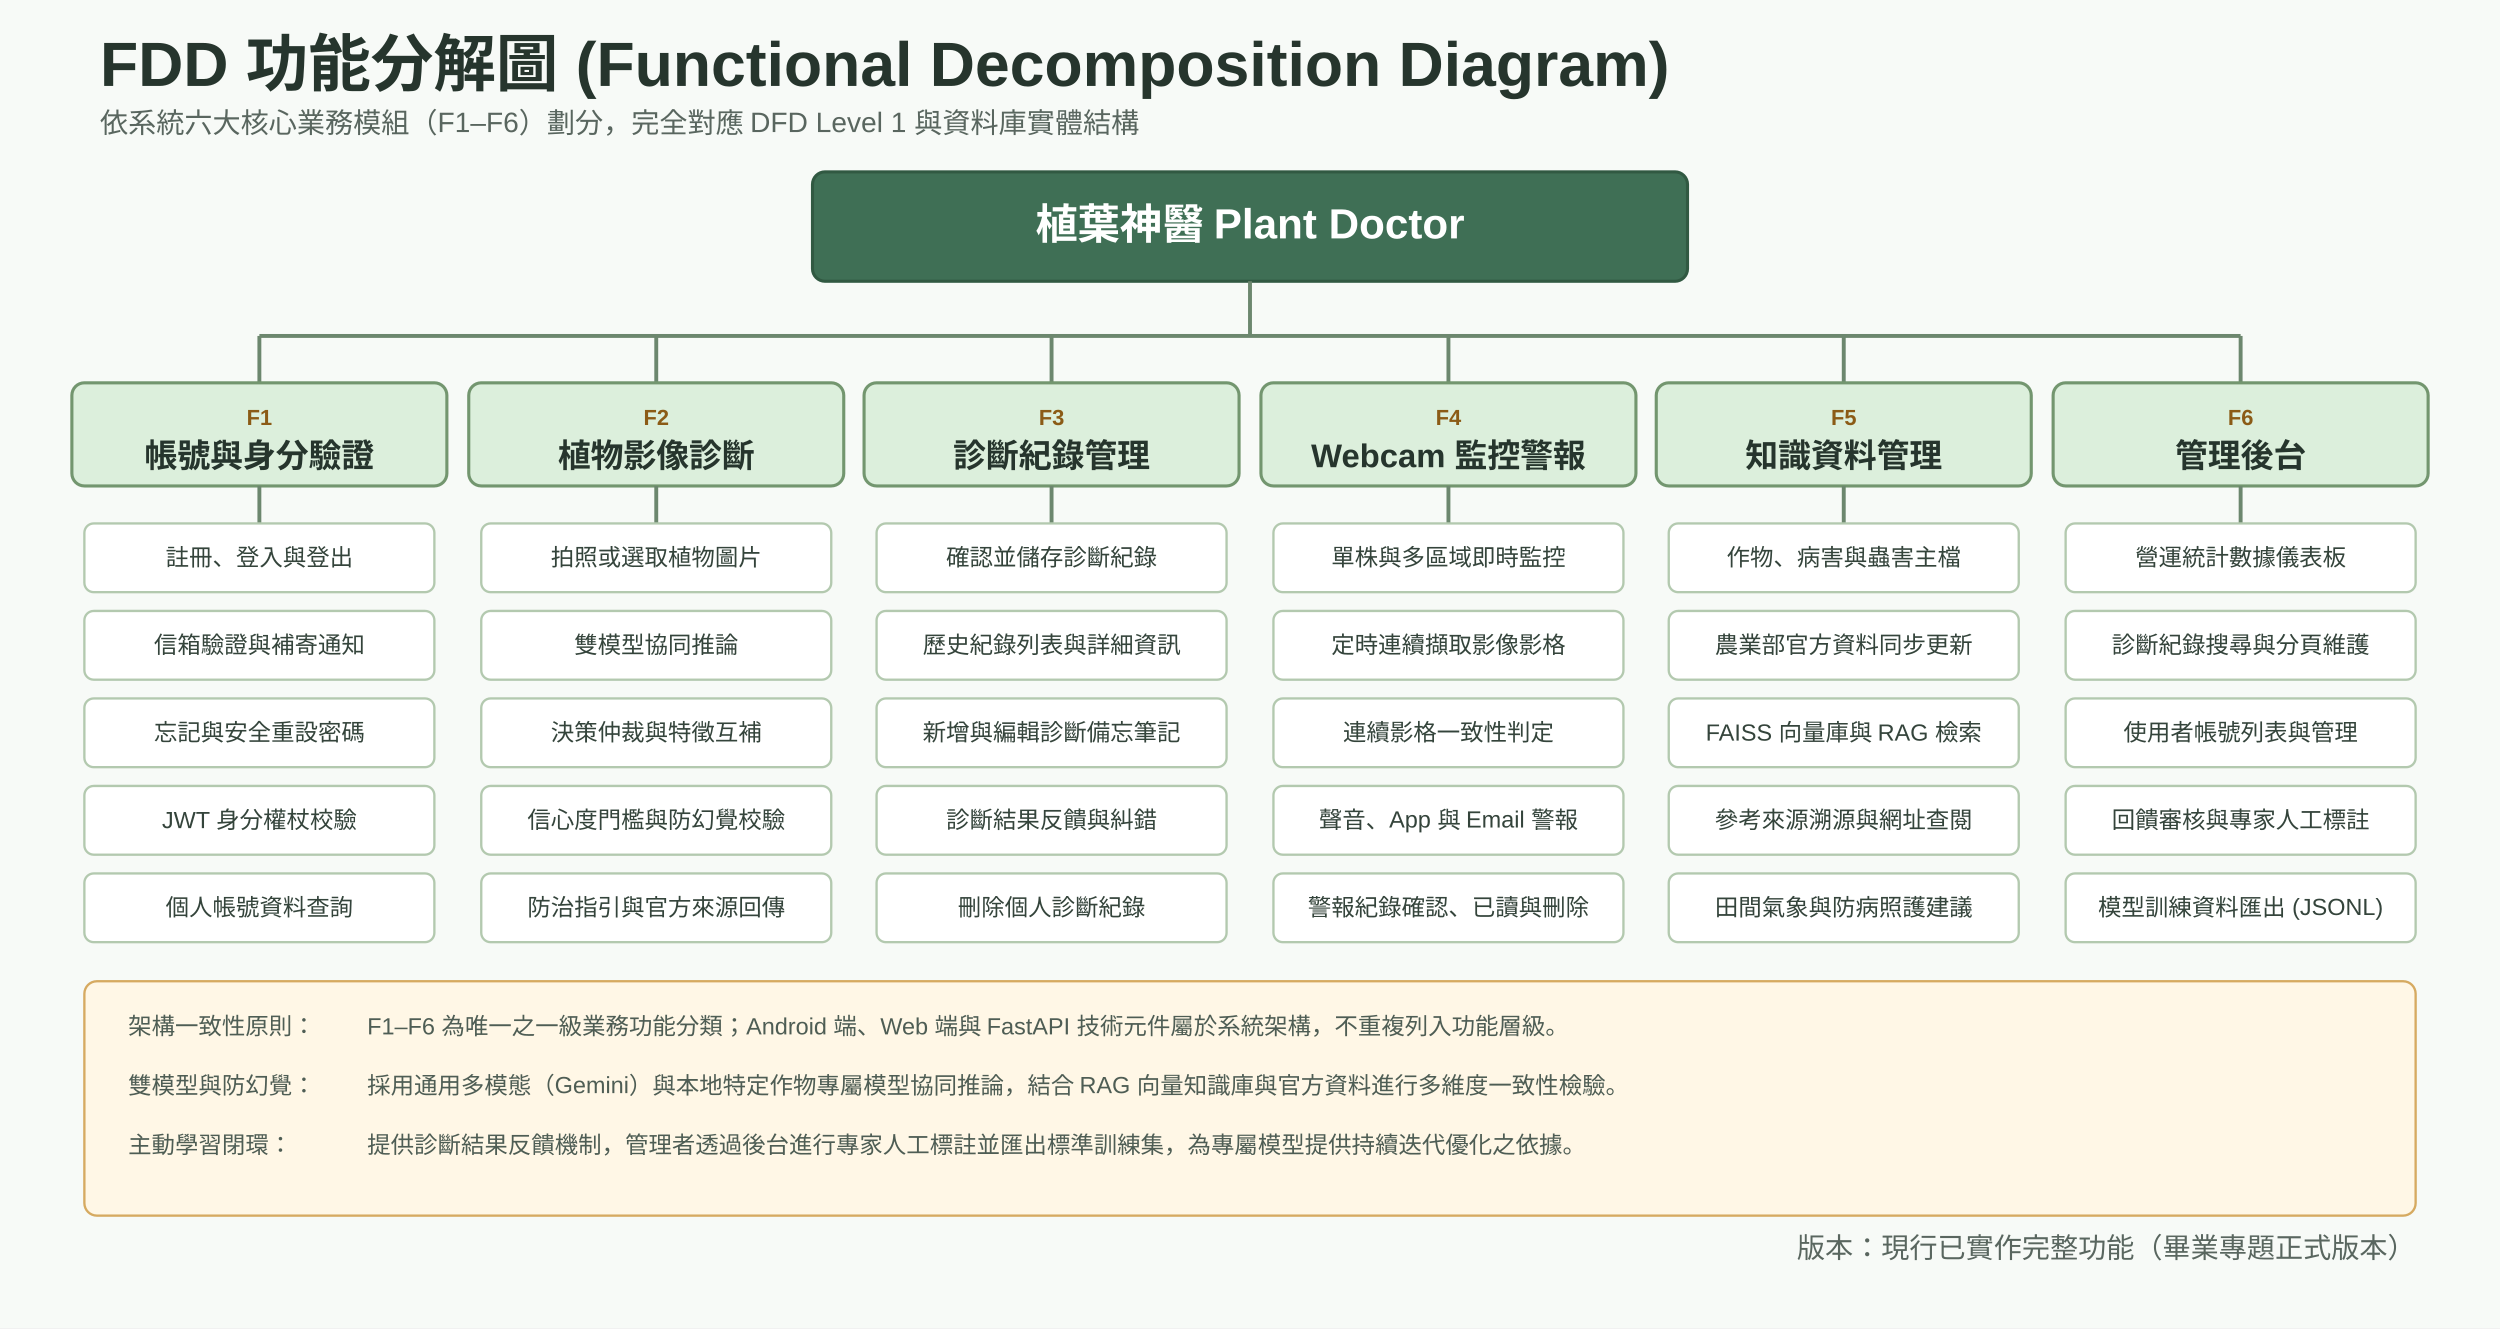
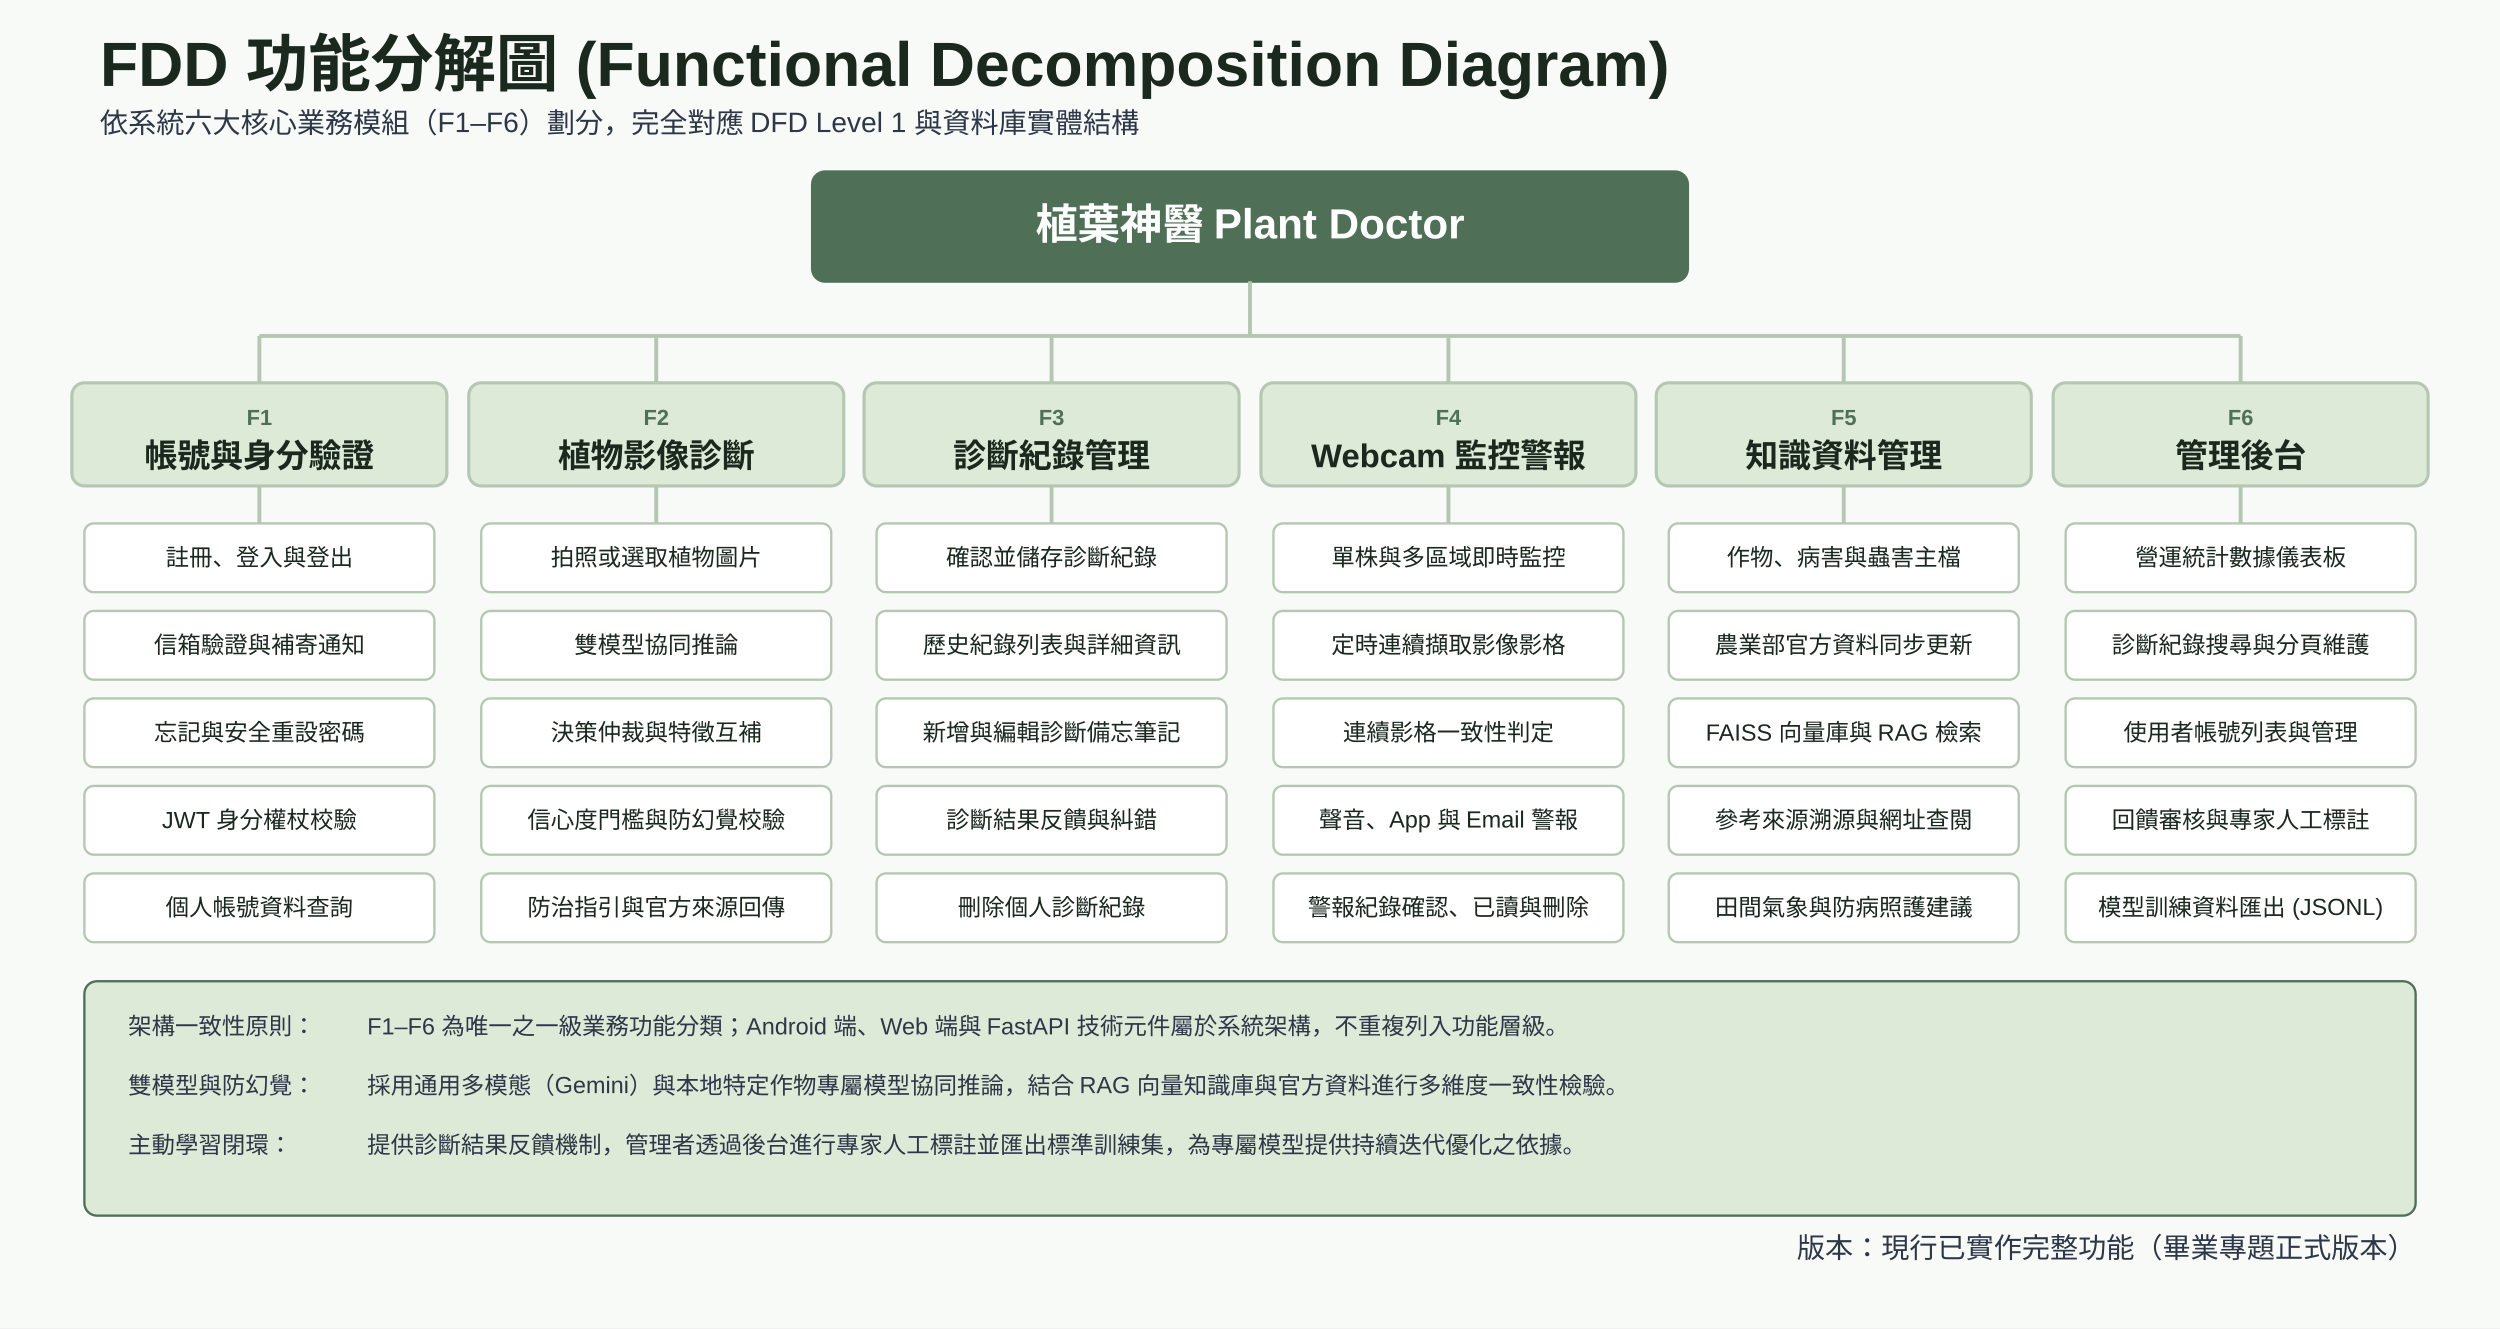
<svg xmlns="http://www.w3.org/2000/svg" width="1600" height="850" viewBox="0 0 1600 850">
  <defs>
    <style>
-       .title { font: 700 40px "Microsoft JhengHei", "Noto Sans TC", Arial, sans-serif; fill: #26352d; }
-       .subtitle { font: 400 18px "Microsoft JhengHei", "Noto Sans TC", Arial, sans-serif; fill: #59665f; }
+       .title { font: 700 40px "Microsoft JhengHei", "Noto Sans TC", Arial, sans-serif; fill: #1A281E; }
+       .subtitle { font: 400 18px "Microsoft JhengHei", "Noto Sans TC", Arial, sans-serif; fill: #2D3748; }
      .root { font: 700 27px "Microsoft JhengHei", "Noto Sans TC", Arial, sans-serif; fill: #ffffff; }
-       .module { font: 700 21px "Microsoft JhengHei", "Noto Sans TC", Arial, sans-serif; fill: #26352d; }
-       .code { font: 700 14px "Segoe UI", Arial, sans-serif; fill: #8b5b16; }
-       .item { font: 400 15px "Microsoft JhengHei", "Noto Sans TC", Arial, sans-serif; fill: #34443b; }
-       .note { font: 400 15px "Microsoft JhengHei", "Noto Sans TC", Arial, sans-serif; fill: #4e5d54; }
-       .root-box { fill: #3f6f55; stroke: #315942; stroke-width: 2; }
-       .module-box { fill: #dcefdc; stroke: #73966f; stroke-width: 2; }
-       .item-box { fill: #ffffff; stroke: #b3c9af; stroke-width: 1.5; }
-       .line { stroke: #6c876e; stroke-width: 2.5; fill: none; }
+       .module { font: 700 21px "Microsoft JhengHei", "Noto Sans TC", Arial, sans-serif; fill: #1A281E; }
+       .code { font: 700 14px "Segoe UI", Arial, sans-serif; fill: #4F7057; }
+       .item { font: 400 15px "Microsoft JhengHei", "Noto Sans TC", Arial, sans-serif; fill: #1A281E; }
+       .note { font: 400 15px "Microsoft JhengHei", "Noto Sans TC", Arial, sans-serif; fill: #2D3748; }
+       .root-box { fill: #4F7057; stroke: #4F7057; stroke-width: 2; }
+       .module-box { fill: #DDEAD7; stroke: #B5C6B3; stroke-width: 2; }
+       .item-box { fill: #ffffff; stroke: #B5C6B3; stroke-width: 1.5; }
+       .line { stroke: #B5C6B3; stroke-width: 2.5; fill: none; }
    </style>
  </defs>
-   <rect width="1600" height="850" fill="#f7faf7" />
+   <rect width="1600" height="850" fill="#F8FAF7" />
  <text x="64" y="55" class="title">FDD 功能分解圖 (Functional Decomposition Diagram)</text>
  <text x="64" y="85" class="subtitle">依系統六大核心業務模組（F1–F6）劃分，完全對應 DFD Level 1 與資料庫實體結構</text>
  <rect x="520" y="110" width="560" height="70" rx="8" class="root-box" />
  <text x="800" y="153" text-anchor="middle" class="root">植葉神醫 Plant Doctor</text>
  <path d="M800 180 V215 M166 215 H1434" class="line" />
  <path d="M166 215 V245 M420 215 V245 M673 215 V245 M927 215 V245 M1180 215 V245 M1434 215 V245" class="line" />
  <g>
    <rect x="46" y="245" width="240" height="66" rx="8" class="module-box" />
    <text x="166" y="272" text-anchor="middle" class="code">F1</text>
    <text x="166" y="299" text-anchor="middle" class="module">帳號與身分驗證</text>
    <rect x="300" y="245" width="240" height="66" rx="8" class="module-box" />
    <text x="420" y="272" text-anchor="middle" class="code">F2</text>
    <text x="420" y="299" text-anchor="middle" class="module">植物影像診斷</text>
    <rect x="553" y="245" width="240" height="66" rx="8" class="module-box" />
    <text x="673" y="272" text-anchor="middle" class="code">F3</text>
    <text x="673" y="299" text-anchor="middle" class="module">診斷紀錄管理</text>
    <rect x="807" y="245" width="240" height="66" rx="8" class="module-box" />
    <text x="927" y="272" text-anchor="middle" class="code">F4</text>
    <text x="927" y="299" text-anchor="middle" class="module">Webcam 監控警報</text>
    <rect x="1060" y="245" width="240" height="66" rx="8" class="module-box" />
    <text x="1180" y="272" text-anchor="middle" class="code">F5</text>
    <text x="1180" y="299" text-anchor="middle" class="module">知識資料管理</text>
    <rect x="1314" y="245" width="240" height="66" rx="8" class="module-box" />
    <text x="1434" y="272" text-anchor="middle" class="code">F6</text>
    <text x="1434" y="299" text-anchor="middle" class="module">管理後台</text>
  </g>
  <path d="M166 311 V335 M420 311 V335 M673 311 V335 M927 311 V335 M1180 311 V335 M1434 311 V335" class="line" />
  <g>
    <rect x="54" y="335" width="224" height="44" rx="6" class="item-box" />
    <text x="166" y="362" text-anchor="middle" class="item">註冊、登入與登出</text>
    <rect x="54" y="391" width="224" height="44" rx="6" class="item-box" />
    <text x="166" y="418" text-anchor="middle" class="item">信箱驗證與補寄通知</text>
    <rect x="54" y="447" width="224" height="44" rx="6" class="item-box" />
    <text x="166" y="474" text-anchor="middle" class="item">忘記與安全重設密碼</text>
    <rect x="54" y="503" width="224" height="44" rx="6" class="item-box" />
    <text x="166" y="530" text-anchor="middle" class="item">JWT 身分權杖校驗</text>
    <rect x="54" y="559" width="224" height="44" rx="6" class="item-box" />
    <text x="166" y="586" text-anchor="middle" class="item">個人帳號資料查詢</text>
  </g>
  <g>
    <rect x="308" y="335" width="224" height="44" rx="6" class="item-box" />
    <text x="420" y="362" text-anchor="middle" class="item">拍照或選取植物圖片</text>
    <rect x="308" y="391" width="224" height="44" rx="6" class="item-box" />
    <text x="420" y="418" text-anchor="middle" class="item">雙模型協同推論</text>
    <rect x="308" y="447" width="224" height="44" rx="6" class="item-box" />
    <text x="420" y="474" text-anchor="middle" class="item">決策仲裁與特徵互補</text>
    <rect x="308" y="503" width="224" height="44" rx="6" class="item-box" />
    <text x="420" y="530" text-anchor="middle" class="item">信心度門檻與防幻覺校驗</text>
    <rect x="308" y="559" width="224" height="44" rx="6" class="item-box" />
    <text x="420" y="586" text-anchor="middle" class="item">防治指引與官方來源回傳</text>
  </g>
  <g>
    <rect x="561" y="335" width="224" height="44" rx="6" class="item-box" />
    <text x="673" y="362" text-anchor="middle" class="item">確認並儲存診斷紀錄</text>
    <rect x="561" y="391" width="224" height="44" rx="6" class="item-box" />
    <text x="673" y="418" text-anchor="middle" class="item">歷史紀錄列表與詳細資訊</text>
    <rect x="561" y="447" width="224" height="44" rx="6" class="item-box" />
    <text x="673" y="474" text-anchor="middle" class="item">新增與編輯診斷備忘筆記</text>
    <rect x="561" y="503" width="224" height="44" rx="6" class="item-box" />
    <text x="673" y="530" text-anchor="middle" class="item">診斷結果反饋與糾錯</text>
    <rect x="561" y="559" width="224" height="44" rx="6" class="item-box" />
    <text x="673" y="586" text-anchor="middle" class="item">刪除個人診斷紀錄</text>
  </g>
  <g>
    <rect x="815" y="335" width="224" height="44" rx="6" class="item-box" />
    <text x="927" y="362" text-anchor="middle" class="item">單株與多區域即時監控</text>
    <rect x="815" y="391" width="224" height="44" rx="6" class="item-box" />
    <text x="927" y="418" text-anchor="middle" class="item">定時連續擷取影像影格</text>
    <rect x="815" y="447" width="224" height="44" rx="6" class="item-box" />
    <text x="927" y="474" text-anchor="middle" class="item">連續影格一致性判定</text>
    <rect x="815" y="503" width="224" height="44" rx="6" class="item-box" />
    <text x="927" y="530" text-anchor="middle" class="item">聲音、App 與 Email 警報</text>
    <rect x="815" y="559" width="224" height="44" rx="6" class="item-box" />
    <text x="927" y="586" text-anchor="middle" class="item">警報紀錄確認、已讀與刪除</text>
  </g>
  <g>
    <rect x="1068" y="335" width="224" height="44" rx="6" class="item-box" />
    <text x="1180" y="362" text-anchor="middle" class="item">作物、病害與蟲害主檔</text>
    <rect x="1068" y="391" width="224" height="44" rx="6" class="item-box" />
    <text x="1180" y="418" text-anchor="middle" class="item">農業部官方資料同步更新</text>
    <rect x="1068" y="447" width="224" height="44" rx="6" class="item-box" />
    <text x="1180" y="474" text-anchor="middle" class="item">FAISS 向量庫與 RAG 檢索</text>
    <rect x="1068" y="503" width="224" height="44" rx="6" class="item-box" />
    <text x="1180" y="530" text-anchor="middle" class="item">參考來源溯源與網址查閱</text>
    <rect x="1068" y="559" width="224" height="44" rx="6" class="item-box" />
    <text x="1180" y="586" text-anchor="middle" class="item">田間氣象與防病照護建議</text>
  </g>
  <g>
    <rect x="1322" y="335" width="224" height="44" rx="6" class="item-box" />
    <text x="1434" y="362" text-anchor="middle" class="item">營運統計數據儀表板</text>
    <rect x="1322" y="391" width="224" height="44" rx="6" class="item-box" />
    <text x="1434" y="418" text-anchor="middle" class="item">診斷紀錄搜尋與分頁維護</text>
    <rect x="1322" y="447" width="224" height="44" rx="6" class="item-box" />
    <text x="1434" y="474" text-anchor="middle" class="item">使用者帳號列表與管理</text>
    <rect x="1322" y="503" width="224" height="44" rx="6" class="item-box" />
    <text x="1434" y="530" text-anchor="middle" class="item">回饋審核與專家人工標註</text>
    <rect x="1322" y="559" width="224" height="44" rx="6" class="item-box" />
    <text x="1434" y="586" text-anchor="middle" class="item">模型訓練資料匯出 (JSONL)</text>
  </g>
-   <rect x="54" y="628" width="1492" height="150" rx="8" fill="#fff7e6" stroke="#d6aa61" stroke-width="1.5" />
+   <rect x="54" y="628" width="1492" height="150" rx="8" fill="#DDEAD7" stroke="#4F7057" stroke-width="1.5" />
  <text x="82" y="662" class="note" font-weight="700">架構一致性原則：</text>
  <text x="235" y="662" class="note">F1–F6 為唯一之一級業務功能分類；Android 端、Web 端與 FastAPI 技術元件屬於系統架構，不重複列入功能層級。</text>
  <text x="82" y="700" class="note" font-weight="700">雙模型與防幻覺：</text>
  <text x="235" y="700" class="note">採用通用多模態（Gemini）與本地特定作物專屬模型協同推論，結合 RAG 向量知識庫與官方資料進行多維度一致性檢驗。</text>
  <text x="82" y="738" class="note" font-weight="700">主動學習閉環：</text>
  <text x="235" y="738" class="note">提供診斷結果反饋機制，管理者透過後台進行專家人工標註並匯出標準訓練集，為專屬模型提供持續迭代優化之依據。</text>
  <text x="1546" y="805" text-anchor="end" class="subtitle" font-size="14px">版本：現行已實作完整功能（畢業專題正式版本）</text>
</svg>
